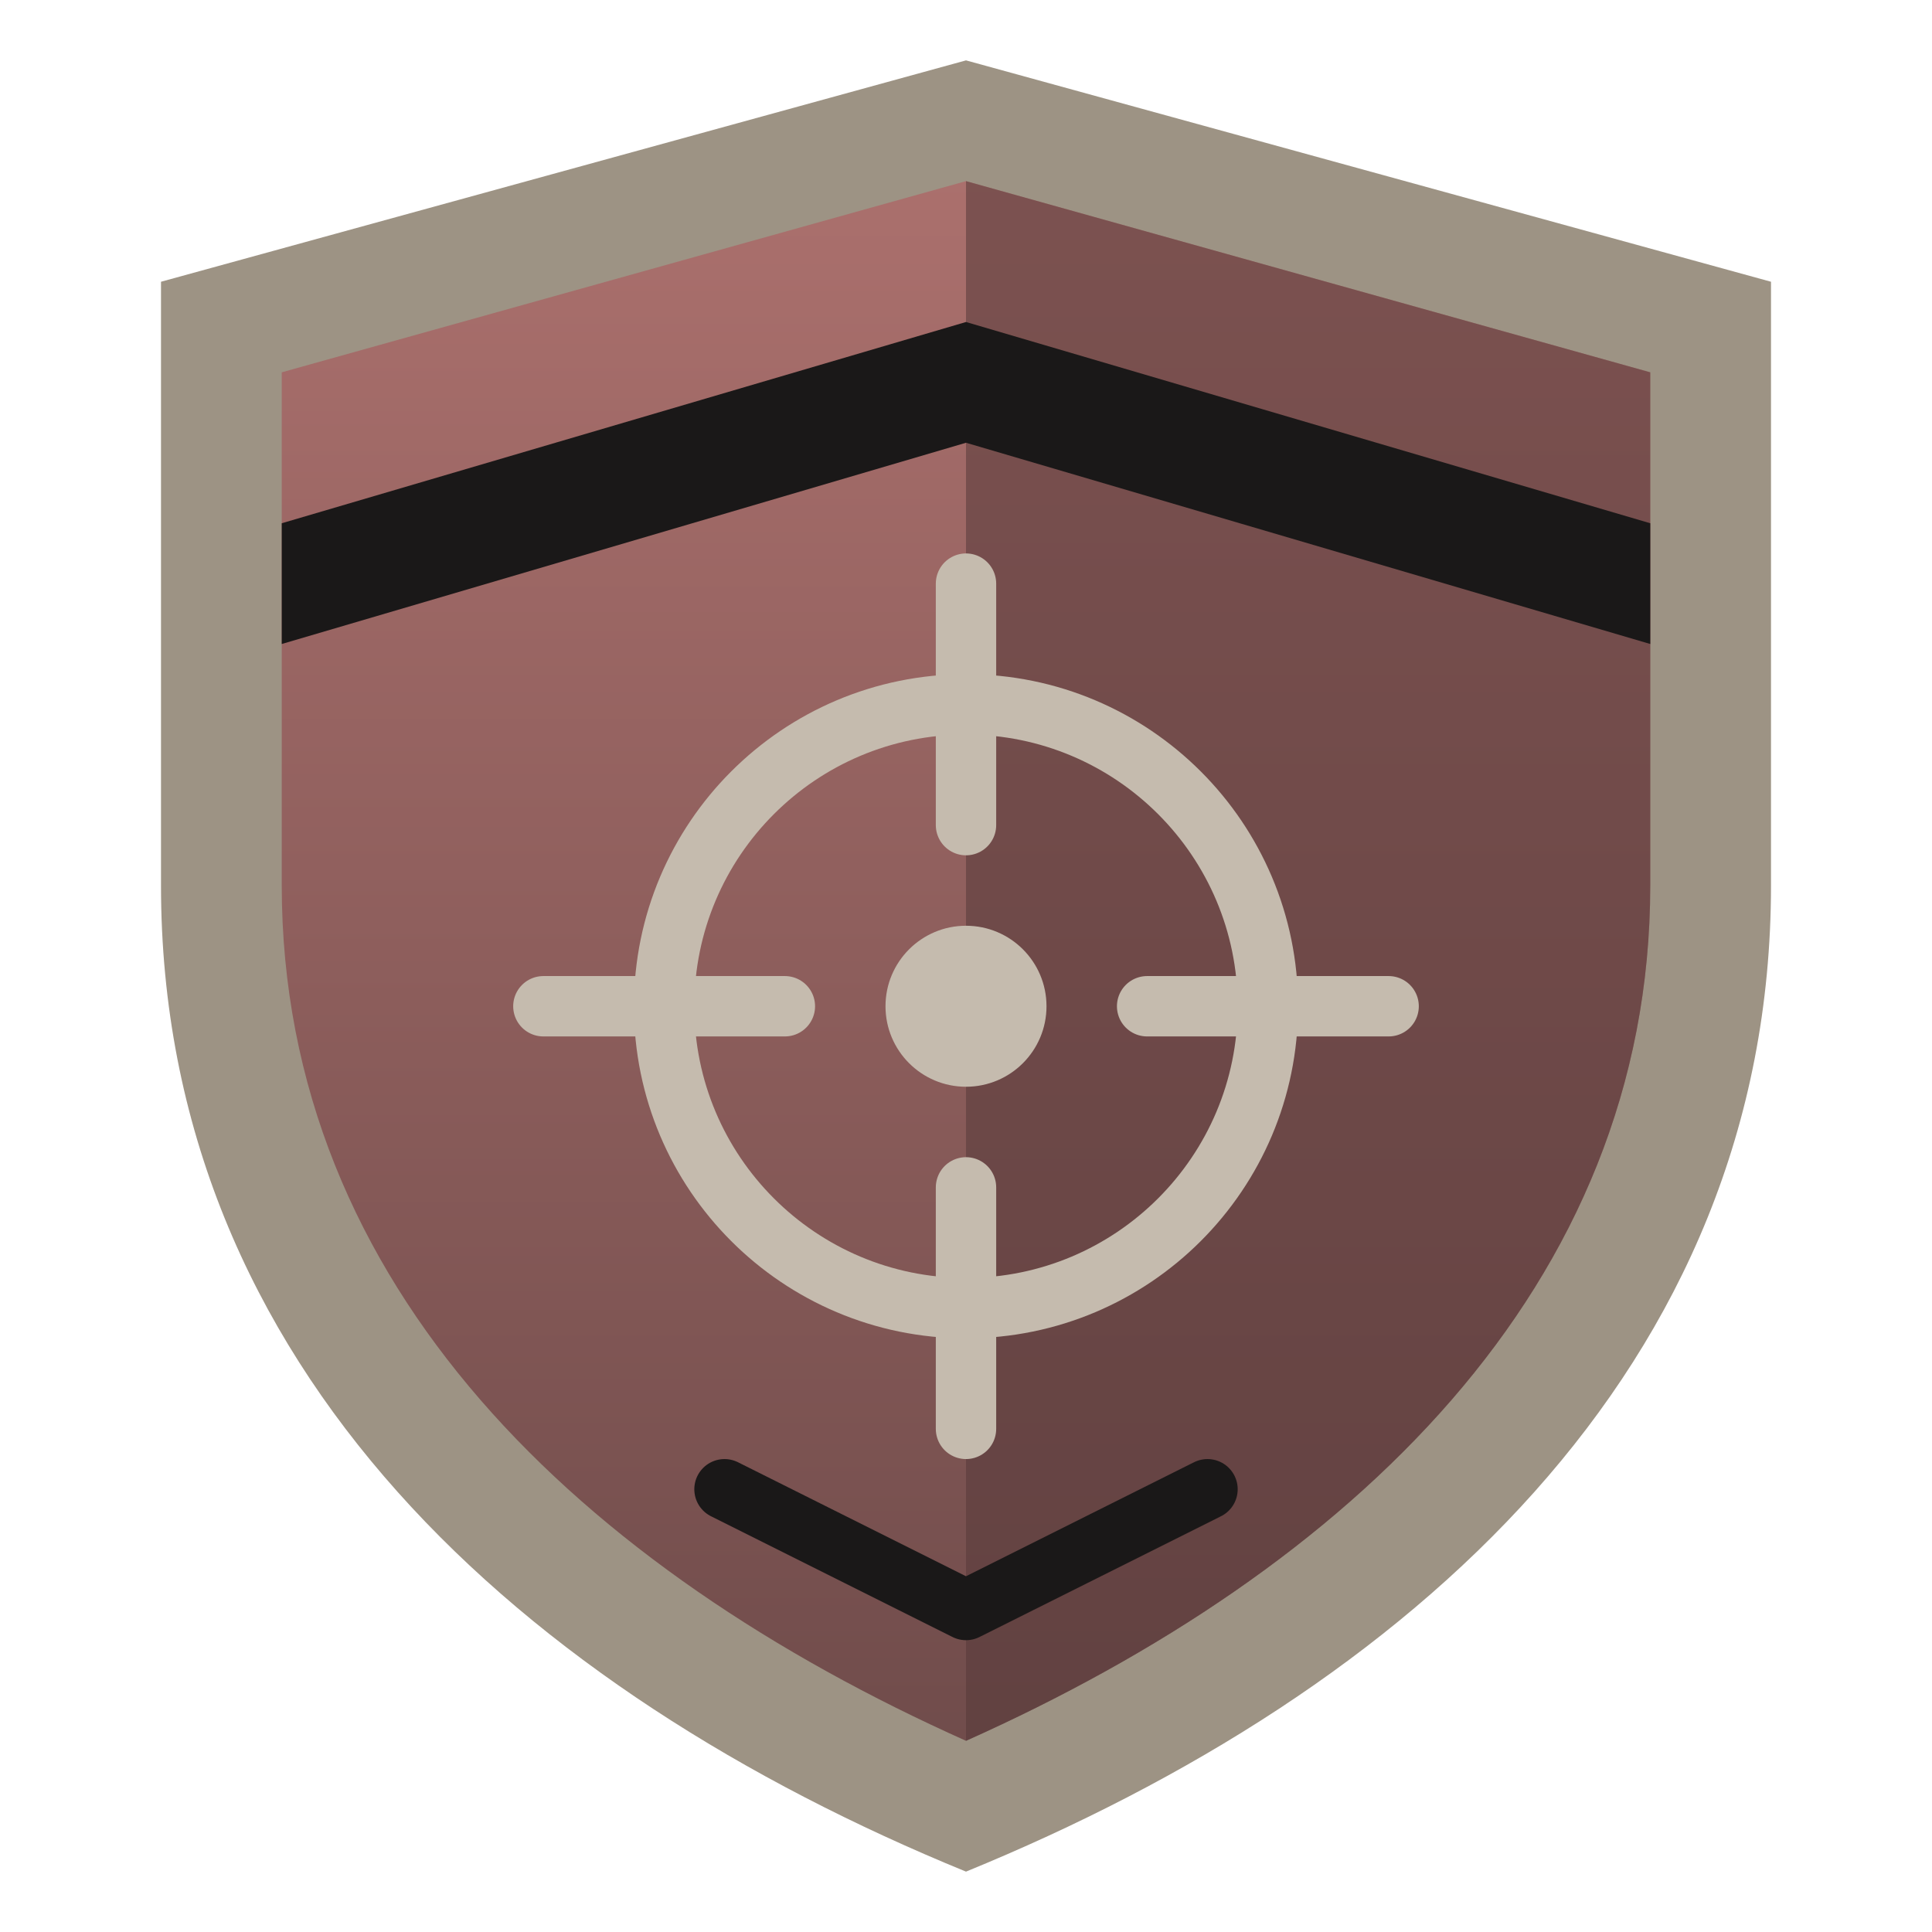
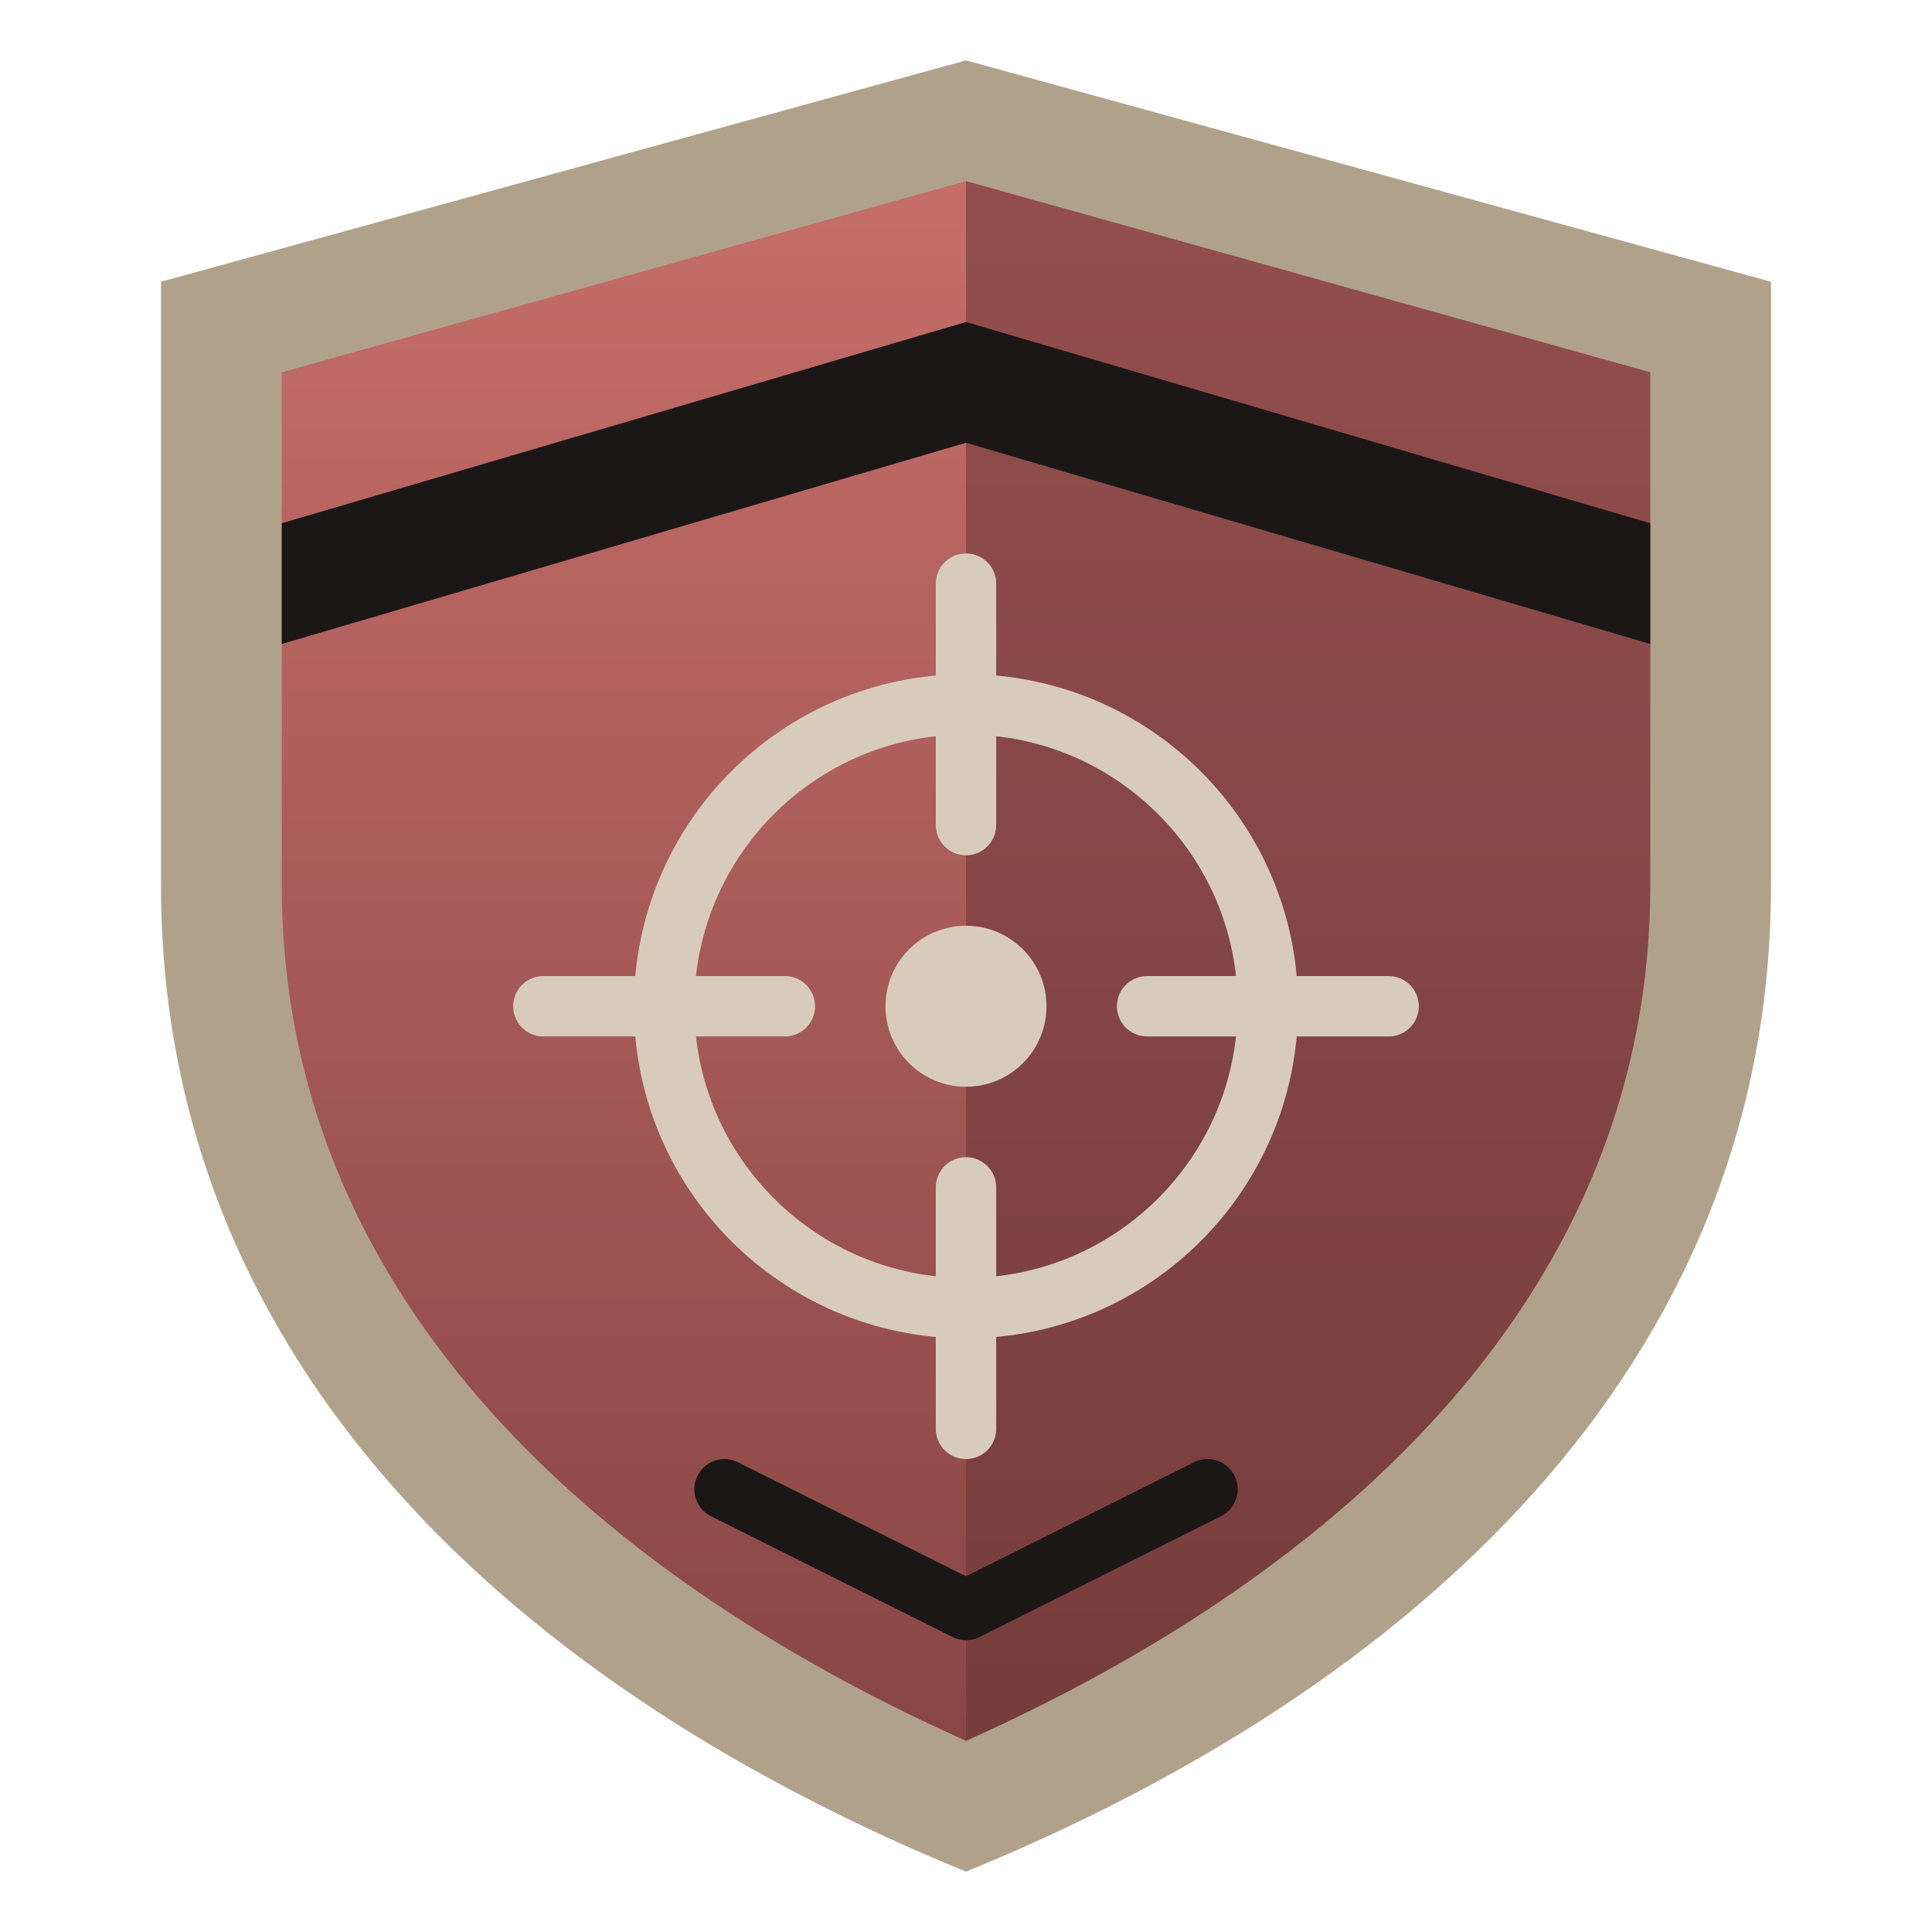
<svg xmlns="http://www.w3.org/2000/svg" viewBox="0 0 96 96">
  <defs>
    <linearGradient id="ga-a" x1="0" y1="0" x2="0" y2="1">
-       <stop offset="0" stop-color="#ab706d" />
-       <stop offset="1" stop-color="#704c4b" />
+       <stop offset="0" stop-color="#c66e6a" />
+       <stop offset="1" stop-color="#874644" />
    </linearGradient>
  </defs>
-   <path d="M48 3 L88 14 V44 C88 68 70 84 48 93 C26 84 8 68 8 44 V14 Z" fill="#9d9384" />
+   <path d="M48 3 L88 14 V44 C88 68 70 84 48 93 C26 84 8 68 8 44 V14 Z" fill="#b0a18a" />
  <path d="M48 9 L82 18.500 V44 C82 64 67 78 48 86.500 C29 78 14 64 14 44 V18.500 Z" fill="url(#ga-a)" />
-   <path d="M48 9 L82 18.500 V44 C82 64 67 78 48 86.500 Z" fill="#563939" opacity=".55" />
-   <path d="M14 26 L48 16 L82 26 V32 L48 22 L14 32 Z" fill="#1a1818" />
-   <circle cx="48" cy="50" r="15" fill="none" stroke="#c5bbae" stroke-width="3" />
-   <circle cx="48" cy="50" r="4" fill="#c5bbae" />
-   <path d="M48 29v12M48 59v12M27 50h12M57 50h12" stroke="#c5bbae" stroke-width="3" stroke-linecap="round" />
-   <path d="M36 74l12 6 12-6" fill="none" stroke="#1a1818" stroke-width="3" stroke-linecap="round" stroke-linejoin="round" />
+   <path d="M48 9 L82 18.500 V44 C82 64 67 78 48 86.500 Z" fill="#683434" opacity=".55" />
+   <path d="M14 26 L48 16 L82 26 V32 L48 22 L14 32 Z" fill="#1b1717" />
+   <circle cx="48" cy="50" r="15" fill="none" stroke="#d8cbbb" stroke-width="3" />
+   <circle cx="48" cy="50" r="4" fill="#d8cbbb" />
+   <path d="M48 29v12M48 59v12M27 50h12M57 50h12" stroke="#d8cbbb" stroke-width="3" stroke-linecap="round" />
+   <path d="M36 74l12 6 12-6" fill="none" stroke="#1b1717" stroke-width="3" stroke-linecap="round" stroke-linejoin="round" />
</svg>
